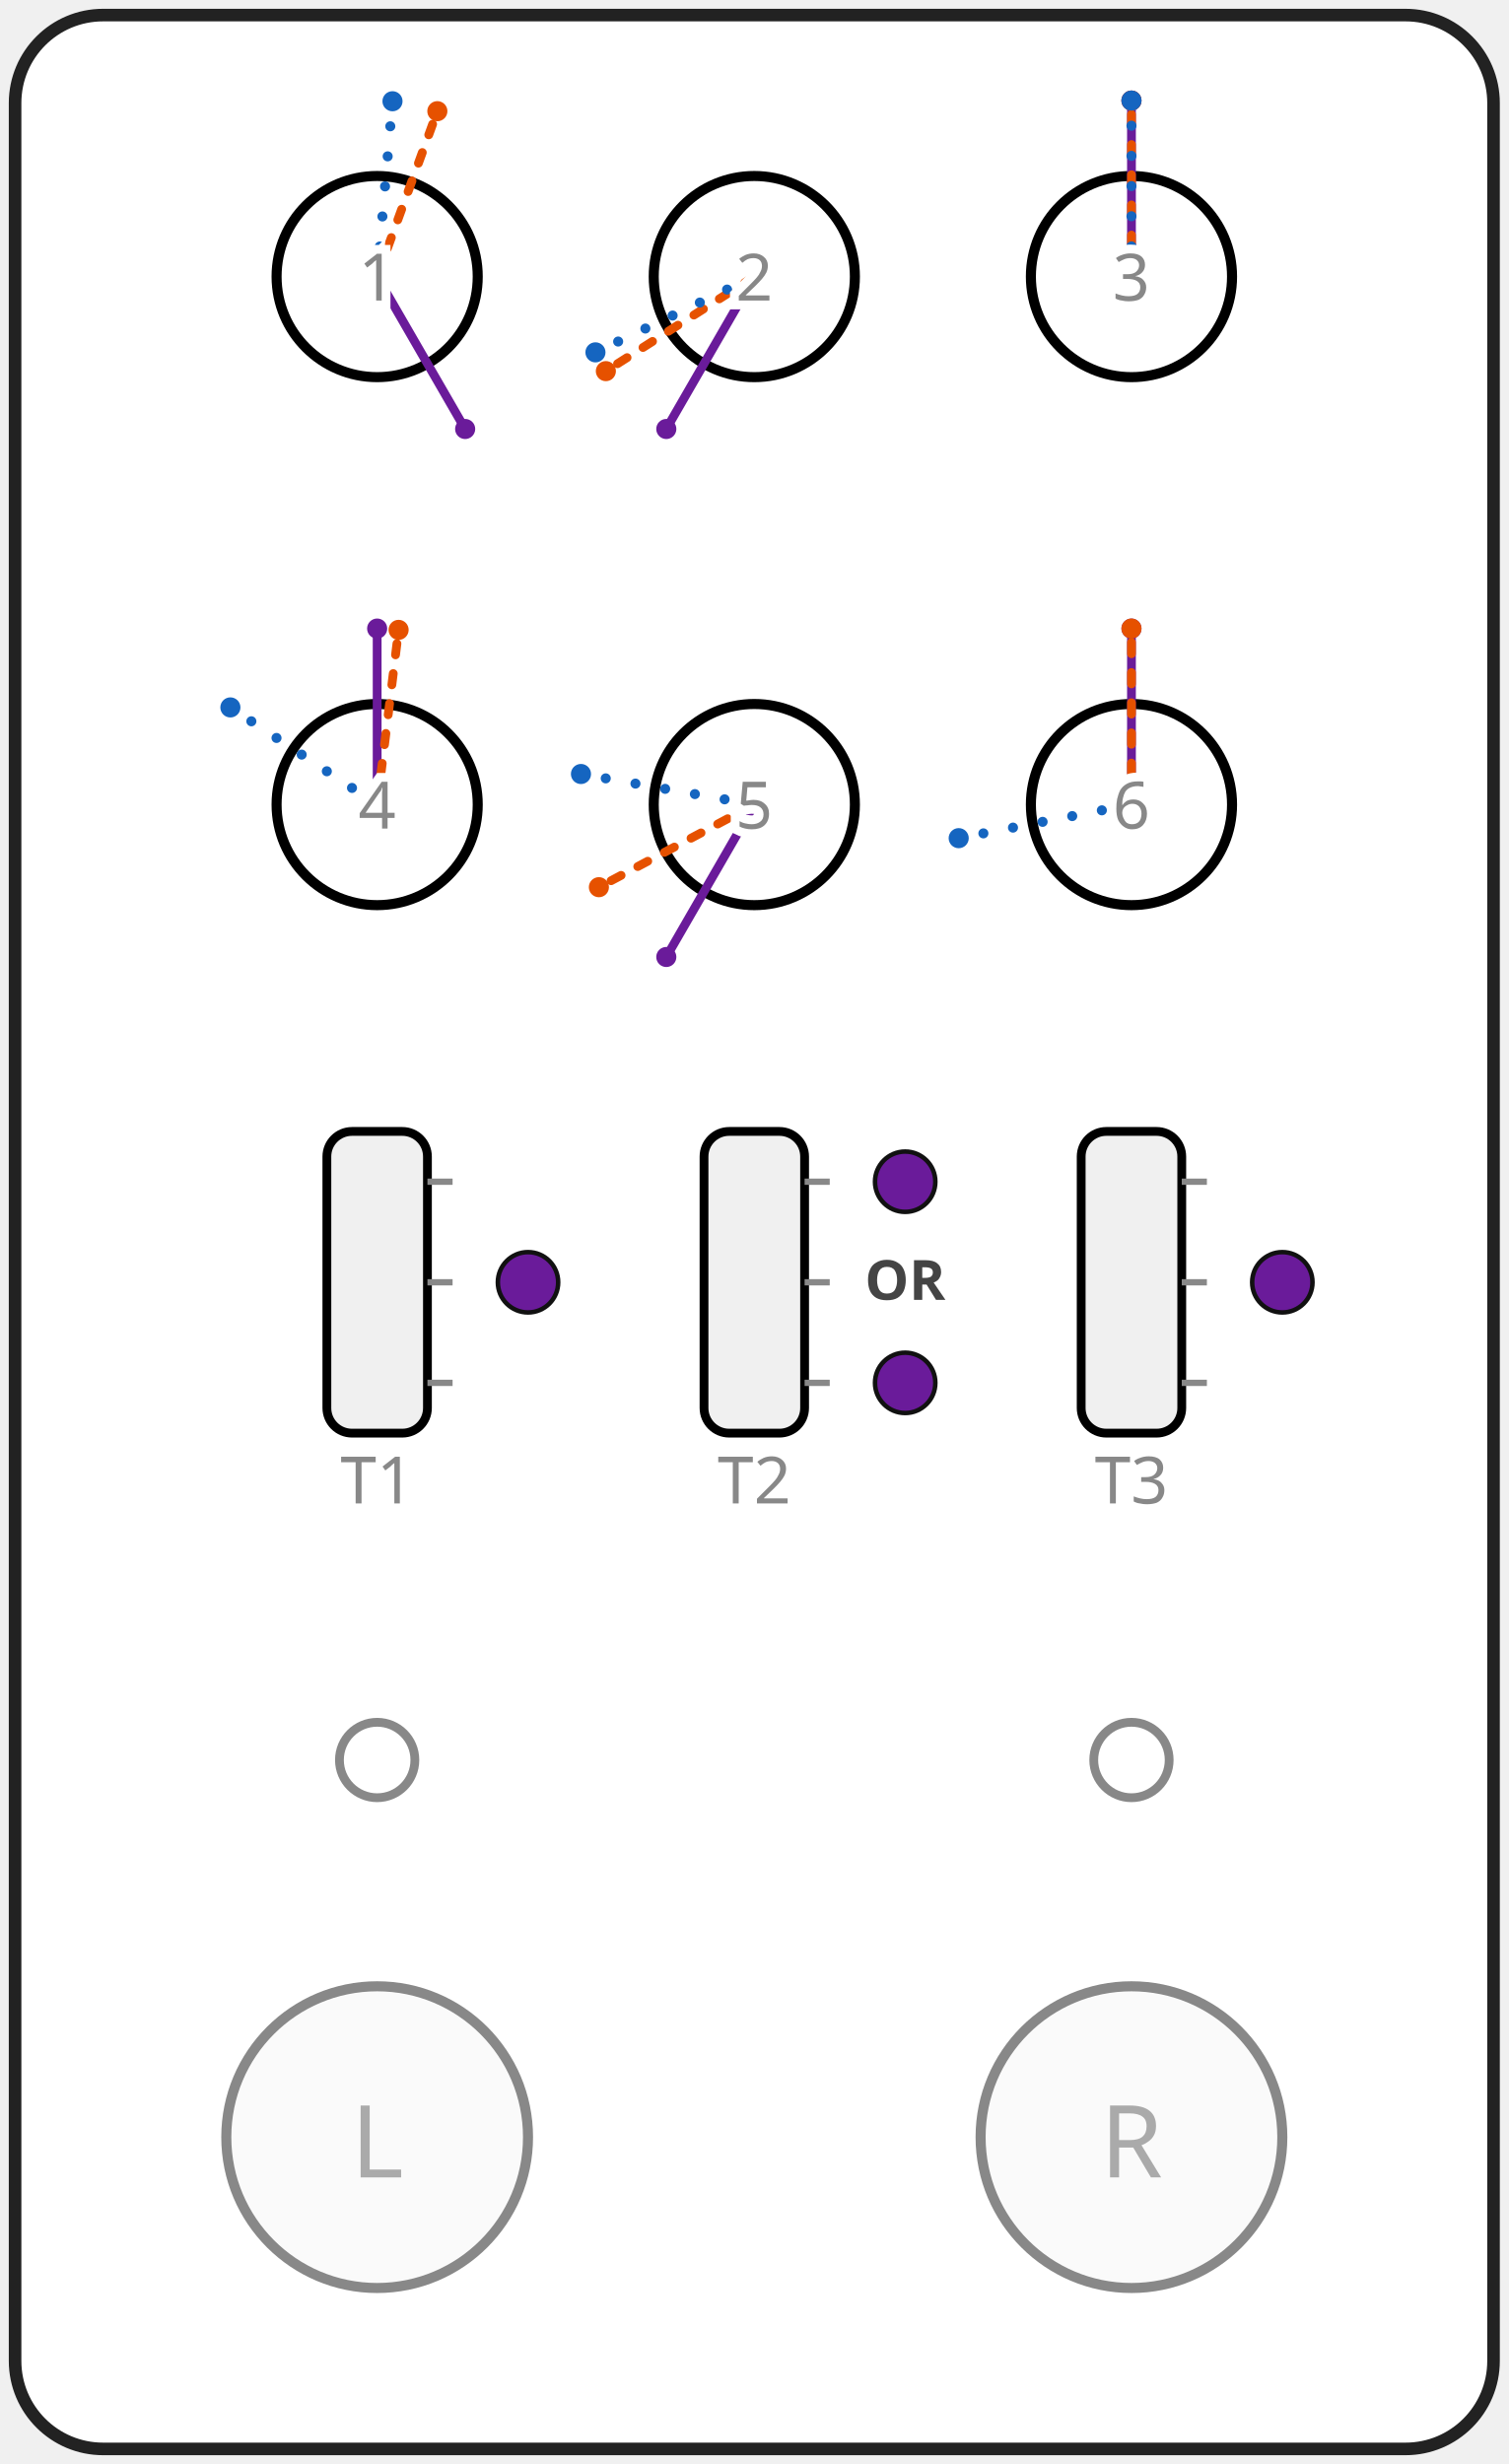
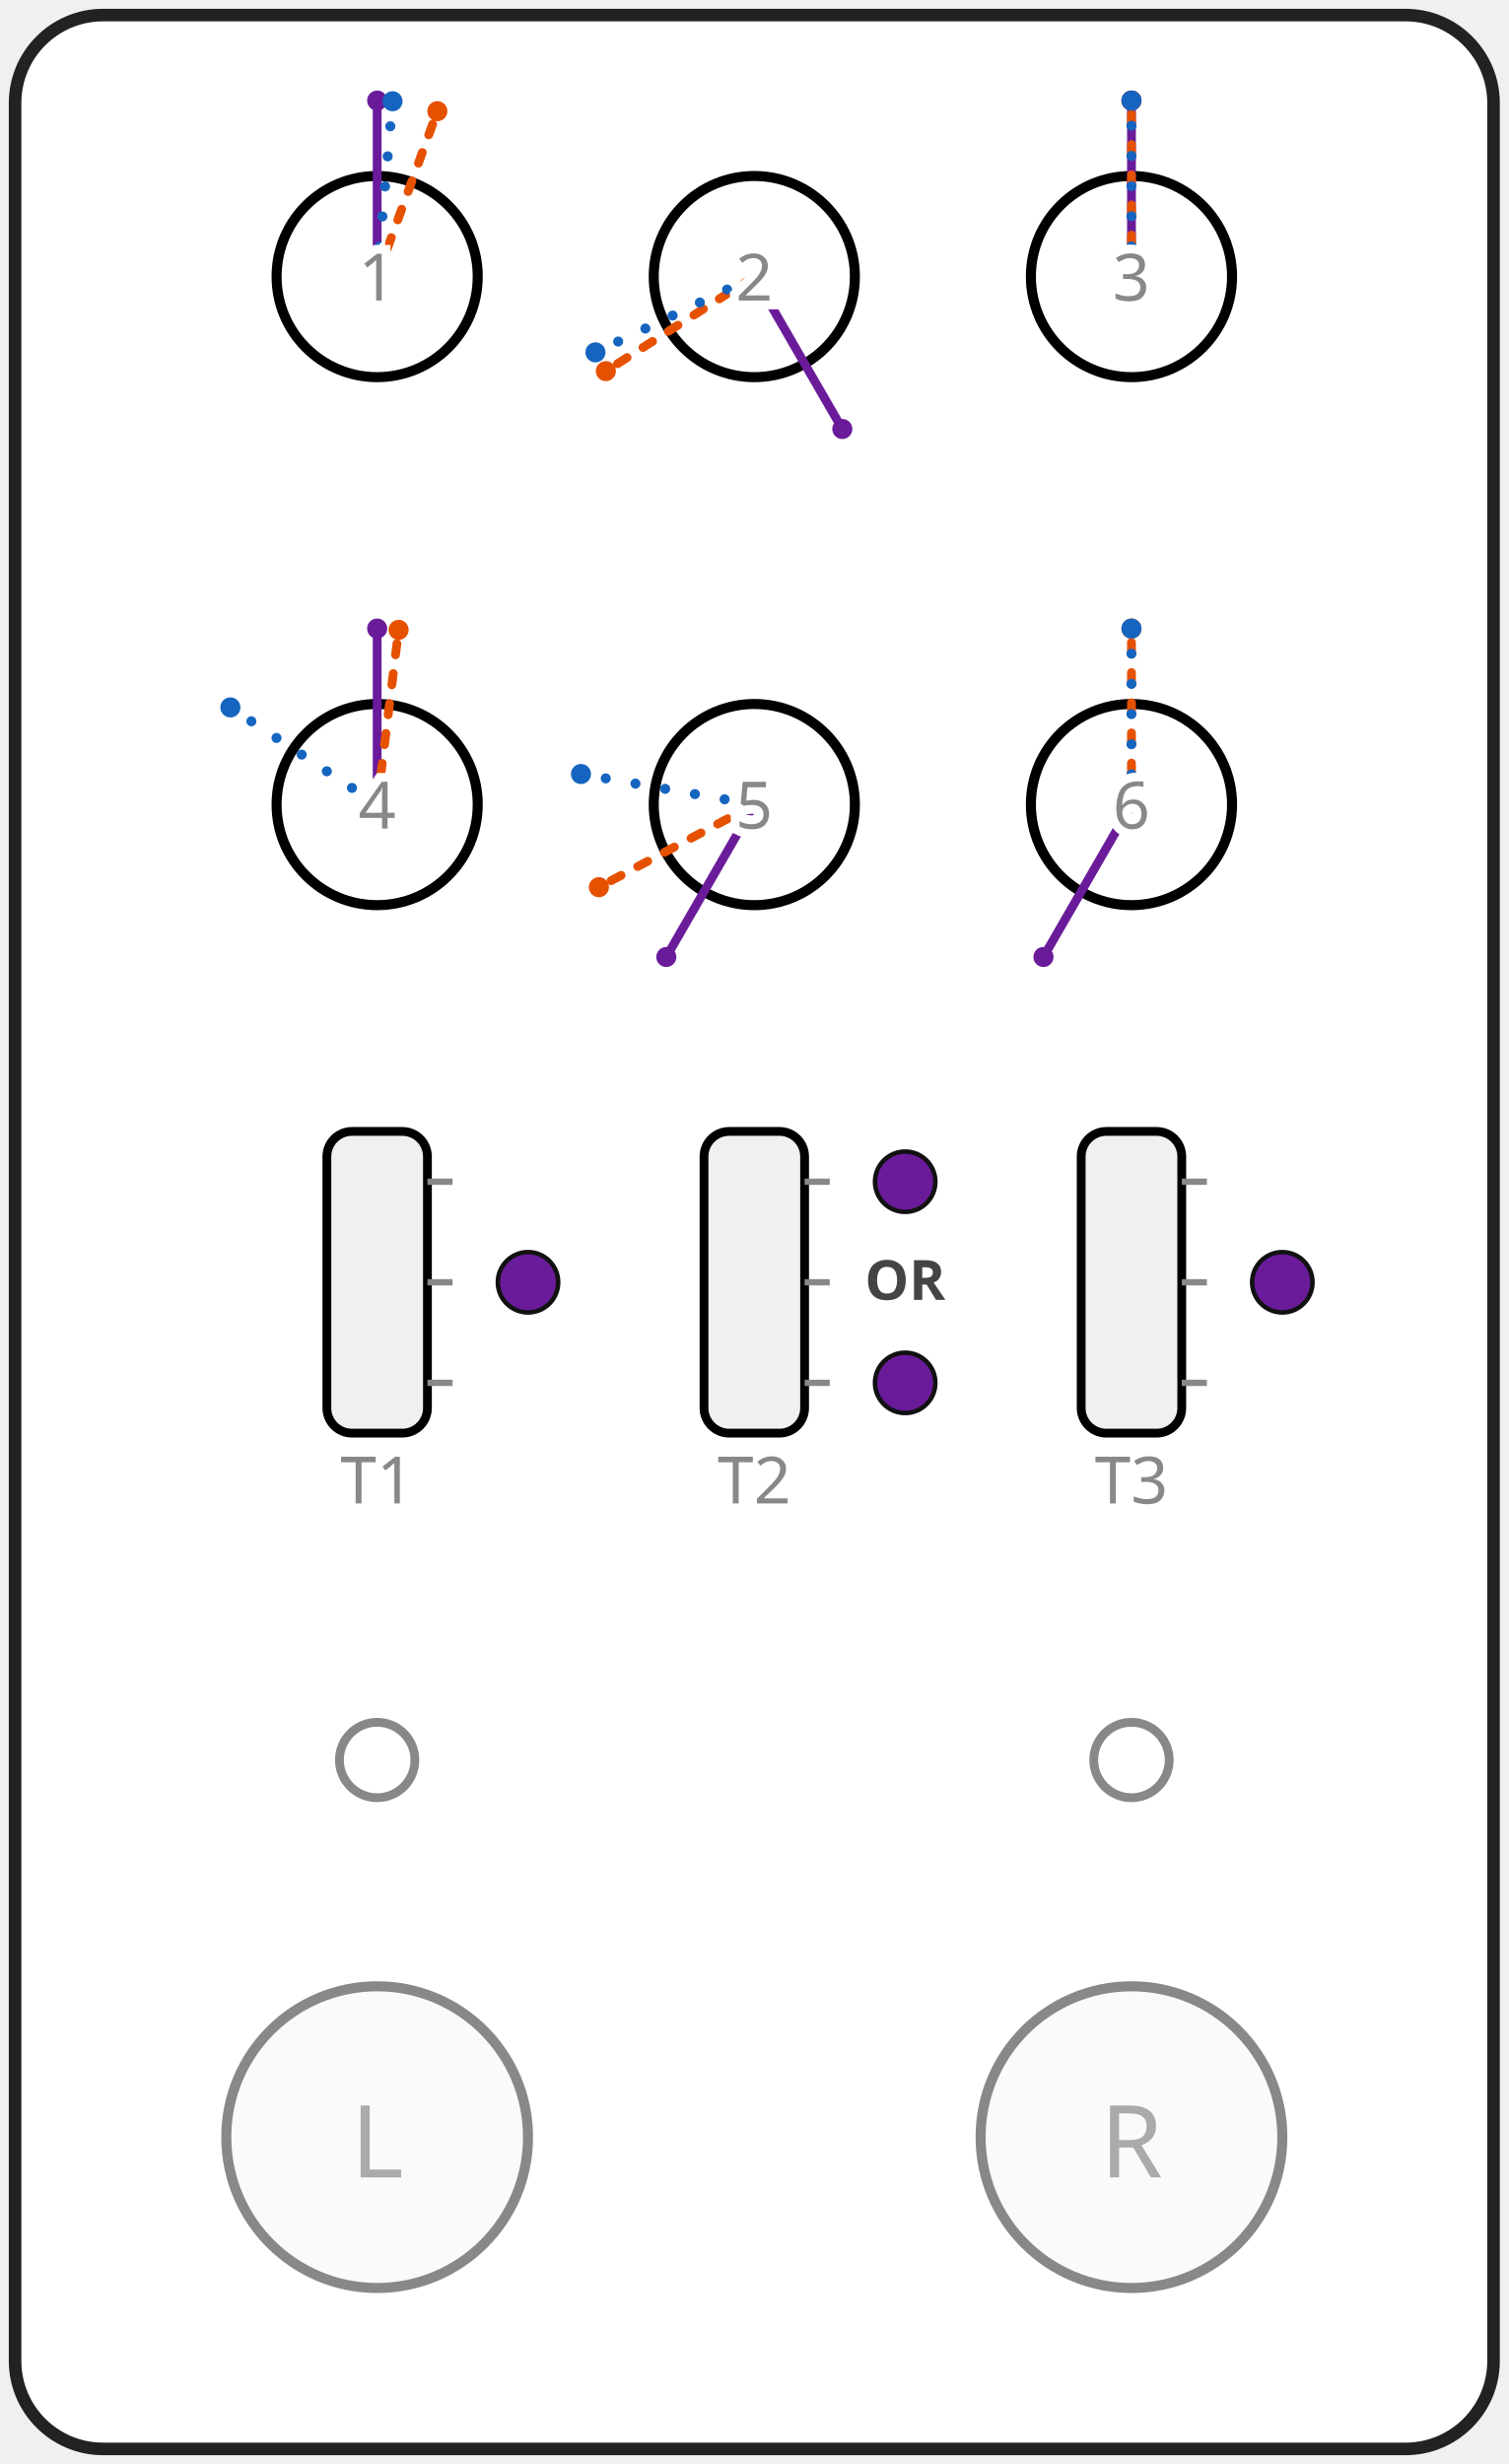
<svg xmlns="http://www.w3.org/2000/svg" viewBox="0 0 60 98" width="60mm" height="98mm">
  <style>text.kn{font-family:sans-serif;font-size:2.6px;text-anchor:middle;fill:#888;stroke:#fff;stroke-width:0.7;paint-order:stroke fill}text.fs{font-family:sans-serif;font-size:4px;text-anchor:middle;fill:#aaa}text.orlab{font-family:sans-serif;font-size:2.2px;font-weight:bold;text-anchor:middle;fill:#444}</style>
  <rect x="0.6" y="0.6" width="58.8" height="96.8" rx="3.5" fill="#fff" stroke="#222" stroke-width="0.5" />
  <g>
    <circle cx="15" cy="11" r="4" fill="#fff" stroke="#000" stroke-width="0.4" />
  </g>
-   <line x1="15" y1="11" x2="18.500" y2="17.062" stroke="#6A1B9A" stroke-width="0.35" stroke-linecap="round" />
-   <circle cx="18.500" cy="17.062" r="0.4" fill="#6A1B9A" />
+   <line x1="15" y1="11" x2="15.000" y2="4.000" stroke="#6A1B9A" stroke-width="0.35" stroke-linecap="round" />
+   <circle cx="15.000" cy="4.000" r="0.4" fill="#6A1B9A" />
  <line x1="15" y1="11" x2="17.394" y2="4.422" stroke="#E65100" stroke-width="0.35" stroke-linecap="round" stroke-dasharray="0.45 0.75" />
  <circle cx="17.394" cy="4.422" r="0.4" fill="#E65100" />
  <line x1="15" y1="11" x2="15.610" y2="4.027" stroke="#1565C0" stroke-width="0.40" stroke-linecap="round" stroke-dasharray="0 1.2" />
  <circle cx="15.610" cy="4.027" r="0.4" fill="#1565C0" />
  <text x="15" y="11.95" class="kn">1</text>
  <g>
    <circle cx="30" cy="11" r="4" fill="#fff" stroke="#000" stroke-width="0.4" />
  </g>
-   <line x1="30" y1="11" x2="26.500" y2="17.062" stroke="#6A1B9A" stroke-width="0.35" stroke-linecap="round" />
-   <circle cx="26.500" cy="17.062" r="0.4" fill="#6A1B9A" />
+   <line x1="30" y1="11" x2="33.500" y2="17.062" stroke="#6A1B9A" stroke-width="0.35" stroke-linecap="round" />
+   <circle cx="33.500" cy="17.062" r="0.4" fill="#6A1B9A" />
  <line x1="30" y1="11" x2="24.096" y2="14.761" stroke="#E65100" stroke-width="0.35" stroke-linecap="round" stroke-dasharray="0.45 0.75" />
  <circle cx="24.096" cy="14.761" r="0.4" fill="#E65100" />
  <line x1="30" y1="11" x2="23.682" y2="14.014" stroke="#1565C0" stroke-width="0.40" stroke-linecap="round" stroke-dasharray="0 1.2" />
  <circle cx="23.682" cy="14.014" r="0.4" fill="#1565C0" />
  <text x="30" y="11.95" class="kn">2</text>
  <g>
    <circle cx="45" cy="11" r="4" fill="#fff" stroke="#000" stroke-width="0.4" />
  </g>
  <line x1="45" y1="11" x2="45.000" y2="4.000" stroke="#6A1B9A" stroke-width="0.35" stroke-linecap="round" />
  <circle cx="45.000" cy="4.000" r="0.4" fill="#6A1B9A" />
  <line x1="45" y1="11" x2="45.000" y2="4.000" stroke="#E65100" stroke-width="0.35" stroke-linecap="round" stroke-dasharray="0.45 0.75" />
  <circle cx="45.000" cy="4.000" r="0.4" fill="#E65100" />
  <line x1="45" y1="11" x2="45.000" y2="4.000" stroke="#1565C0" stroke-width="0.40" stroke-linecap="round" stroke-dasharray="0 1.2" />
  <circle cx="45.000" cy="4.000" r="0.4" fill="#1565C0" />
  <text x="45" y="11.95" class="kn">3</text>
  <g>
    <circle cx="15" cy="32" r="4" fill="#fff" stroke="#000" stroke-width="0.4" />
  </g>
  <line x1="15" y1="32" x2="15.000" y2="25.000" stroke="#6A1B9A" stroke-width="0.35" stroke-linecap="round" />
  <circle cx="15.000" cy="25.000" r="0.4" fill="#6A1B9A" />
  <line x1="15" y1="32" x2="15.853" y2="25.052" stroke="#E65100" stroke-width="0.35" stroke-linecap="round" stroke-dasharray="0.45 0.75" />
  <circle cx="15.853" cy="25.052" r="0.4" fill="#E65100" />
  <line x1="15" y1="32" x2="9.163" y2="28.136" stroke="#1565C0" stroke-width="0.40" stroke-linecap="round" stroke-dasharray="0 1.2" />
  <circle cx="9.163" cy="28.136" r="0.4" fill="#1565C0" />
  <text x="15" y="32.95" class="kn">4</text>
  <g>
    <circle cx="30" cy="32" r="4" fill="#fff" stroke="#000" stroke-width="0.4" />
  </g>
  <line x1="30" y1="32" x2="26.500" y2="38.062" stroke="#6A1B9A" stroke-width="0.35" stroke-linecap="round" />
  <circle cx="26.500" cy="38.062" r="0.4" fill="#6A1B9A" />
  <line x1="30" y1="32" x2="23.819" y2="35.286" stroke="#E65100" stroke-width="0.35" stroke-linecap="round" stroke-dasharray="0.45 0.75" />
  <circle cx="23.819" cy="35.286" r="0.4" fill="#E65100" />
  <line x1="30" y1="32" x2="23.106" y2="30.784" stroke="#1565C0" stroke-width="0.40" stroke-linecap="round" stroke-dasharray="0 1.2" />
  <circle cx="23.106" cy="30.784" r="0.4" fill="#1565C0" />
  <text x="30" y="32.95" class="kn">5</text>
  <g>
    <circle cx="45" cy="32" r="4" fill="#fff" stroke="#000" stroke-width="0.4" />
  </g>
-   <line x1="45" y1="32" x2="45.000" y2="25.000" stroke="#6A1B9A" stroke-width="0.35" stroke-linecap="round" />
-   <circle cx="45.000" cy="25.000" r="0.4" fill="#6A1B9A" />
+   <line x1="45" y1="32" x2="41.500" y2="38.062" stroke="#6A1B9A" stroke-width="0.35" stroke-linecap="round" />
+   <circle cx="41.500" cy="38.062" r="0.4" fill="#6A1B9A" />
  <line x1="45" y1="32" x2="45.000" y2="25.000" stroke="#E65100" stroke-width="0.35" stroke-linecap="round" stroke-dasharray="0.45 0.75" />
  <circle cx="45.000" cy="25.000" r="0.4" fill="#E65100" />
-   <line x1="45" y1="32" x2="38.129" y2="33.336" stroke="#1565C0" stroke-width="0.40" stroke-linecap="round" stroke-dasharray="0 1.2" />
-   <circle cx="38.129" cy="33.336" r="0.4" fill="#1565C0" />
+   <line x1="45" y1="32" x2="45.000" y2="25.000" stroke="#1565C0" stroke-width="0.40" stroke-linecap="round" stroke-dasharray="0 1.2" />
+   <circle cx="45.000" cy="25.000" r="0.4" fill="#1565C0" />
  <text x="45" y="32.95" class="kn">6</text>
  <rect x="13" y="45" width="4" height="12" rx="1" fill="#f0f0f0" stroke="#000" stroke-width="0.35" />
  <line x1="17" y1="47" x2="18" y2="47" stroke="#888" stroke-width="0.25" />
  <line x1="17" y1="51" x2="18" y2="51" stroke="#888" stroke-width="0.25" />
  <line x1="17" y1="55" x2="18" y2="55" stroke="#888" stroke-width="0.25" />
  <text x="15" y="59.8" class="kn">T1</text>
  <circle cx="21.000" cy="51.000" r="1.20" fill="#6A1B9A" stroke="#111" stroke-width="0.18" />
  <rect x="28" y="45" width="4" height="12" rx="1" fill="#f0f0f0" stroke="#000" stroke-width="0.35" />
  <line x1="32" y1="47" x2="33" y2="47" stroke="#888" stroke-width="0.25" />
  <line x1="32" y1="51" x2="33" y2="51" stroke="#888" stroke-width="0.25" />
  <line x1="32" y1="55" x2="33" y2="55" stroke="#888" stroke-width="0.25" />
  <text x="30" y="59.8" class="kn">T2</text>
  <circle cx="36.000" cy="47.000" r="1.20" fill="#6A1B9A" stroke="#111" stroke-width="0.18" />
  <circle cx="36.000" cy="55.000" r="1.20" fill="#6A1B9A" stroke="#111" stroke-width="0.18" />
  <text x="36.00" y="51.70" class="orlab">OR</text>
  <rect x="43" y="45" width="4" height="12" rx="1" fill="#f0f0f0" stroke="#000" stroke-width="0.35" />
  <line x1="47" y1="47" x2="48" y2="47" stroke="#888" stroke-width="0.25" />
  <line x1="47" y1="51" x2="48" y2="51" stroke="#888" stroke-width="0.25" />
  <line x1="47" y1="55" x2="48" y2="55" stroke="#888" stroke-width="0.25" />
  <text x="45" y="59.8" class="kn">T3</text>
  <circle cx="51.000" cy="51.000" r="1.20" fill="#6A1B9A" stroke="#111" stroke-width="0.18" />
  <circle cx="15" cy="70" r="1.5" fill="#fff" stroke="#888" stroke-width="0.35" />
  <circle cx="45" cy="70" r="1.5" fill="#fff" stroke="#888" stroke-width="0.35" />
  <circle cx="15" cy="85" r="6" fill="#fafafa" stroke="#888" stroke-width="0.4" />
  <text x="15" y="86.6" class="fs">L</text>
  <circle cx="45" cy="85" r="6" fill="#fafafa" stroke="#888" stroke-width="0.4" />
  <text x="45" y="86.6" class="fs">R</text>
</svg>
